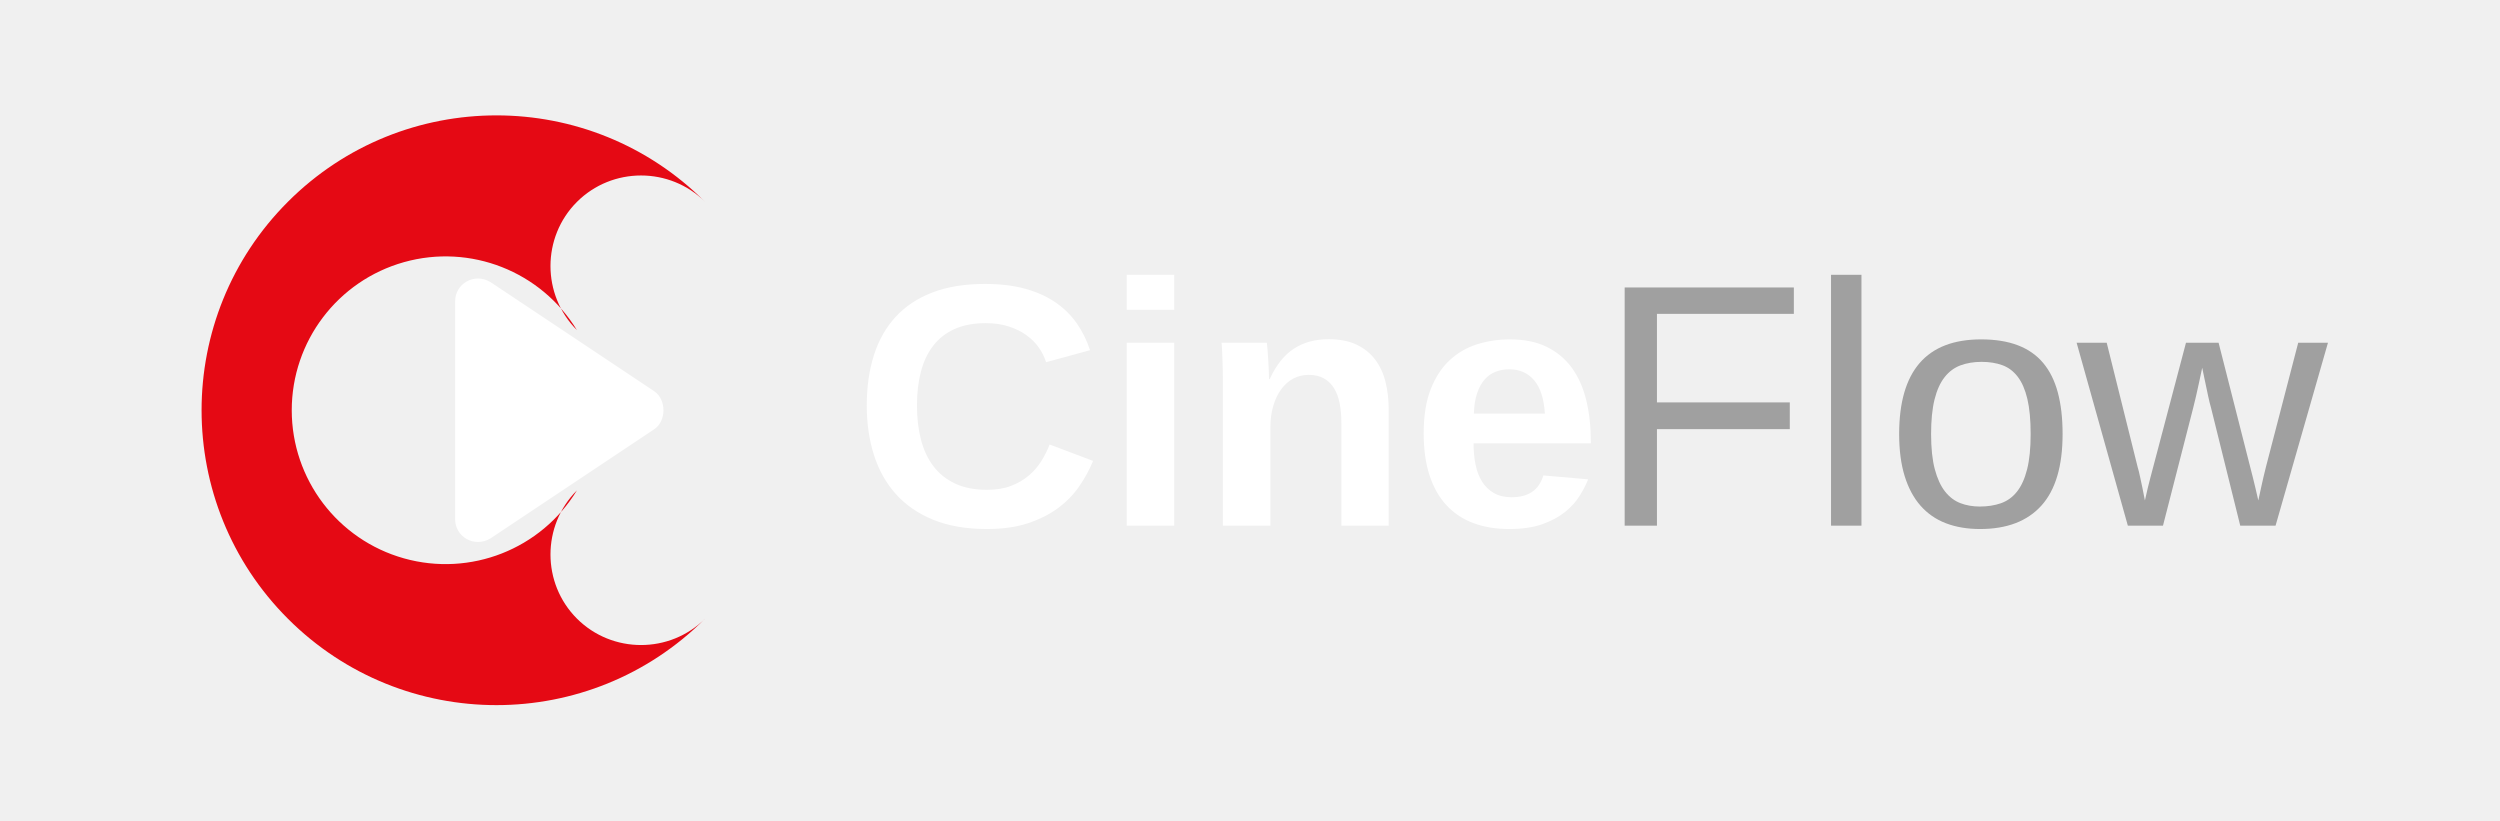
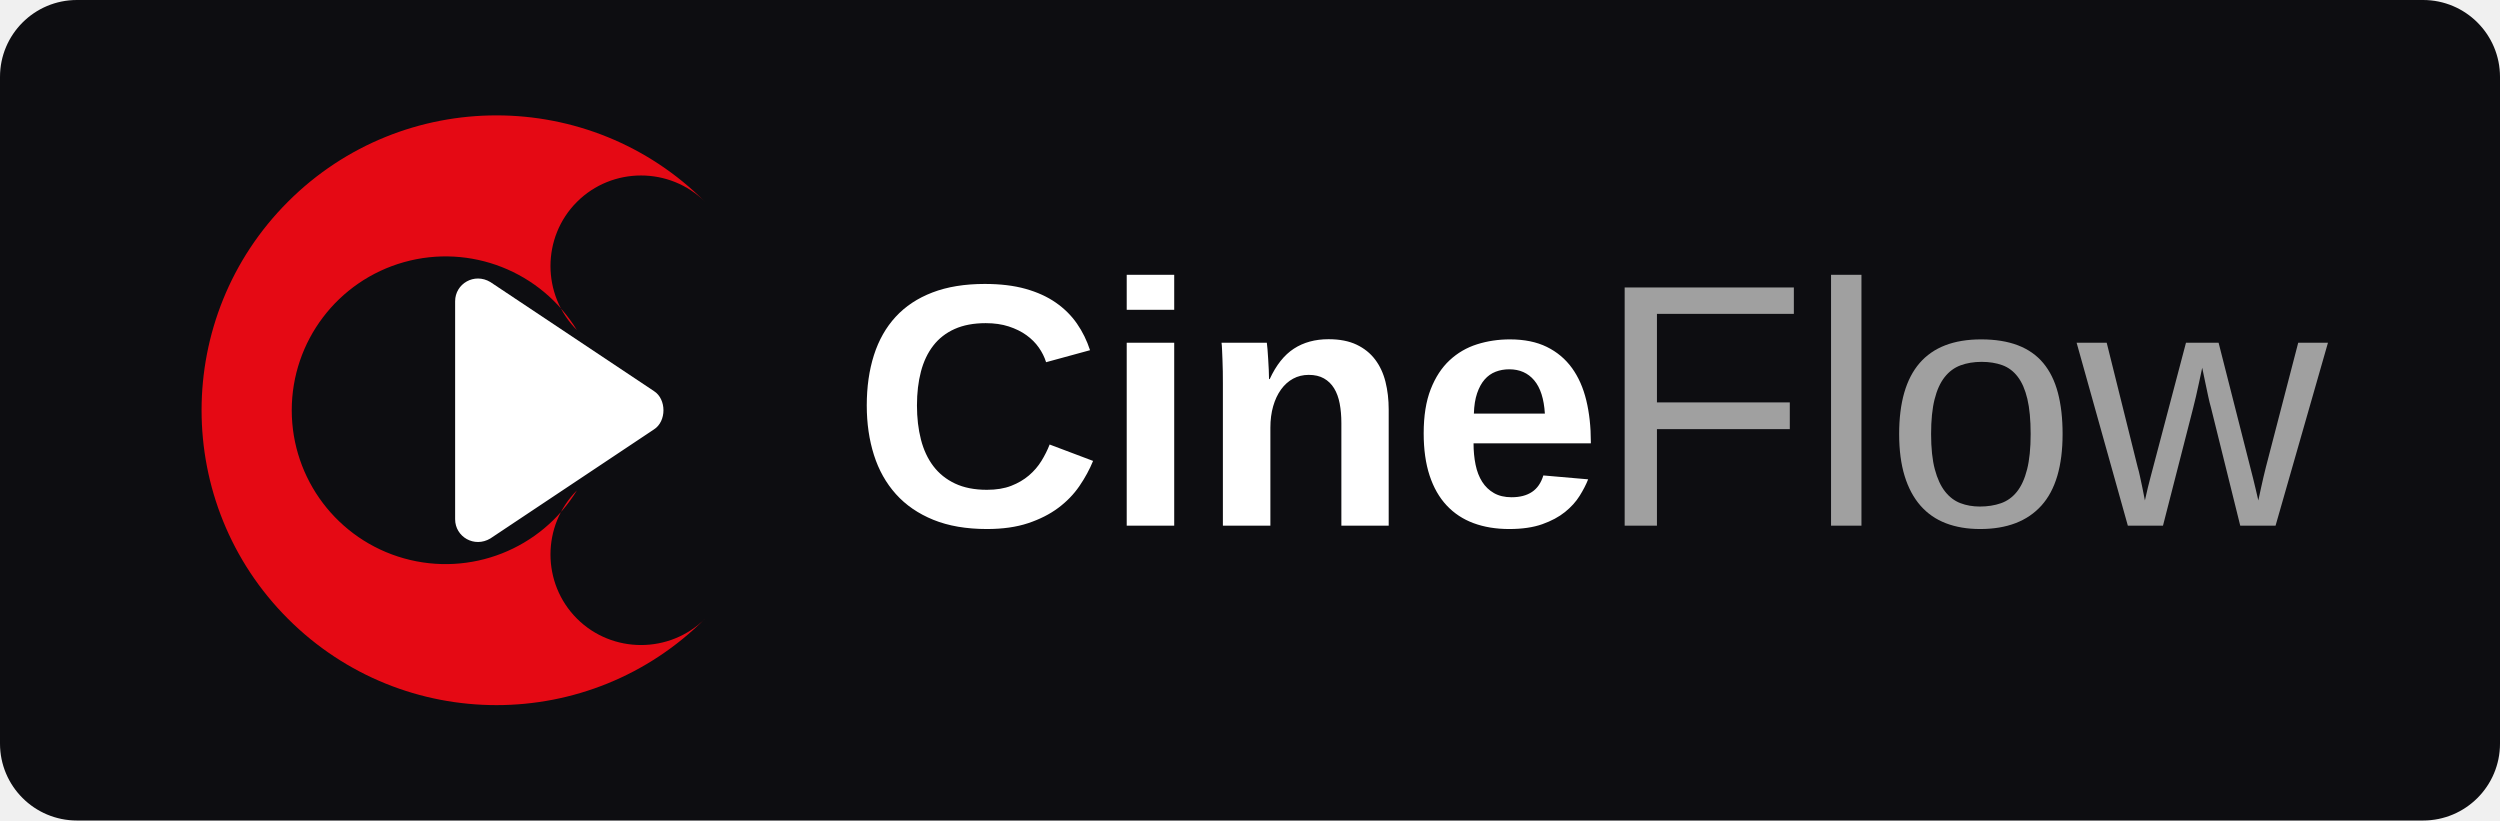
- <svg xmlns="http://www.w3.org/2000/svg" viewBox="0 0 780 256" width="780" height="256" role="img" aria-labelledby="lockup-dark-title">
+ <svg xmlns="http://www.w3.org/2000/svg" viewBox="0 0 780 256" width="780" height="256" role="img" aria-labelledby="title-dark">
+   <rect width="100%" height="100%" fill="#0D0D11" rx="24" />
  <g id="symbol" transform="translate(14, 0)">
    <path fill="#E50914" d="M 206 63 A 92 92 0 1 0 206 193 C 195 204 177 204 166 193 C 155 182 155 164 166 153 A 48 48 0 1 1 166 103 C 155 92 155 74 166 63 C 177 52 195 52 206 63 Z" />
    <path fill="#FFFFFF" d="M 128 94 C 128 88.5 134 85 139 88 L 190 122 C 194 124.5 194 131.5 190 134 L 139 168 C 134 171 128 167.5 128 162 Z" />
  </g>
  <g id="wordmark">
    <path fill="#FFFFFF" d="M307.924 152.82Q312.301 152.82 315.491 151.581Q318.682 150.342 321.028 148.338Q323.375 146.334 324.931 143.803Q326.486 141.271 327.488 138.688L341.041 143.803Q339.406 147.811 336.77 151.66Q334.133 155.51 330.178 158.463Q326.223 161.416 320.765 163.235Q315.307 165.055 307.924 165.055Q298.273 165.055 291.207 162.181Q284.141 159.307 279.526 154.165Q274.912 149.023 272.671 141.957Q270.43 134.891 270.43 126.506Q270.43 117.805 272.671 110.791Q274.912 103.777 279.447 98.847Q283.982 93.916 290.917 91.253Q297.852 88.59 307.238 88.59Q314.516 88.59 319.974 90.119Q325.432 91.648 329.413 94.417Q333.395 97.186 336.005 100.956Q338.615 104.727 340.092 109.262L326.381 113.006Q325.643 110.633 324.113 108.444Q322.584 106.256 320.237 104.568Q317.891 102.881 314.727 101.853Q311.562 100.824 307.555 100.824Q301.912 100.824 297.852 102.644Q293.791 104.463 291.181 107.838Q288.57 111.213 287.331 115.933Q286.092 120.652 286.092 126.506Q286.092 132.307 287.331 137.132Q288.57 141.957 291.207 145.438Q293.844 148.918 297.983 150.869Q302.123 152.82 307.924 152.82Z M351.535 96.658V85.742H366.354V96.658ZM351.535 164.0V106.941H366.354V164.0Z M418.508 164.0V131.99Q418.508 128.668 417.98 125.899Q417.453 123.131 416.24 121.153Q415.027 119.176 413.076 118.068Q411.125 116.961 408.33 116.961Q405.641 116.961 403.452 118.147Q401.264 119.334 399.682 121.522Q398.1 123.711 397.229 126.743Q396.359 129.775 396.359 133.414V164.0H381.541V119.703Q381.541 117.857 381.515 115.906Q381.488 113.955 381.409 112.188Q381.33 110.422 381.277 109.024Q381.225 107.627 381.119 106.941H395.252Q395.357 107.574 395.463 108.972Q395.568 110.369 395.674 112.057Q395.779 113.744 395.858 115.432Q395.938 117.119 395.938 118.279H396.148Q399.154 111.74 403.689 108.787Q408.225 105.834 414.5 105.834Q419.668 105.834 423.228 107.521Q426.787 109.209 429.028 112.162Q431.27 115.115 432.271 119.123Q433.273 123.131 433.273 127.771V164.0Z M470.873 165.055Q464.703 165.055 459.772 163.235Q454.842 161.416 451.361 157.698Q447.881 153.98 446.035 148.364Q444.189 142.748 444.189 135.207Q444.189 127.033 446.378 121.443Q448.566 115.854 452.284 112.399Q456.002 108.945 460.854 107.416Q465.705 105.887 471.084 105.887Q477.834 105.887 482.606 108.233Q487.379 110.58 490.438 114.799Q493.496 119.018 494.92 124.897Q496.344 130.777 496.344 137.896V138.318H459.746Q459.746 141.904 460.379 144.989Q461.012 148.074 462.436 150.315Q463.859 152.557 466.127 153.849Q468.395 155.141 471.611 155.141Q475.514 155.141 477.992 153.479Q480.471 151.818 481.525 148.338L495.5 149.551Q494.551 151.977 492.837 154.719Q491.123 157.461 488.275 159.755Q485.428 162.049 481.183 163.552Q476.938 165.055 470.873 165.055ZM470.873 115.221Q468.605 115.221 466.628 115.985Q464.65 116.75 463.2 118.411Q461.75 120.072 460.854 122.709Q459.957 125.346 459.852 129.037H482.0Q481.578 122.129 478.678 118.675Q475.777 115.221 470.873 115.221Z" />
    <path fill="#A0A0A0" d="M516.967 97.924V125.557H558.416V133.889H516.967V164.0H506.895V89.697H559.682V97.924Z M571.283 164.0V85.742H580.775V164.0Z M643.529 135.418Q643.529 150.395 636.938 157.725Q630.346 165.055 617.795 165.055Q611.836 165.055 607.143 163.262Q602.449 161.469 599.206 157.777Q595.963 154.086 594.249 148.522Q592.535 142.959 592.535 135.418Q592.535 105.887 618.111 105.887Q624.756 105.887 629.581 107.732Q634.406 109.578 637.491 113.27Q640.576 116.961 642.053 122.498Q643.529 128.035 643.529 135.418ZM633.562 135.418Q633.562 128.773 632.534 124.449Q631.506 120.125 629.528 117.541Q627.551 114.957 624.703 113.929Q621.855 112.9 618.27 112.9Q614.631 112.9 611.704 113.981Q608.777 115.062 606.721 117.673Q604.664 120.283 603.583 124.607Q602.502 128.932 602.502 135.418Q602.502 142.062 603.662 146.413Q604.822 150.764 606.853 153.348Q608.883 155.932 611.651 156.986Q614.42 158.041 617.689 158.041Q621.328 158.041 624.281 157.013Q627.234 155.984 629.291 153.4Q631.348 150.816 632.455 146.439Q633.562 142.062 633.562 135.418Z M709.975 164.0H698.953L689.83 127.191Q689.408 125.768 688.96 123.658Q688.512 121.549 688.09 119.545Q687.562 117.225 687.088 114.746Q686.613 117.119 686.086 119.439Q685.664 121.443 685.163 123.605Q684.662 125.768 684.24 127.402L674.854 164.0H663.885L647.906 106.941H657.293L666.943 145.701Q667.312 146.914 667.682 148.681Q668.051 150.447 668.42 152.135Q668.789 154.086 669.211 156.143Q669.633 154.139 670.107 152.24Q670.529 150.605 670.951 148.918Q671.373 147.23 671.689 146.123L682.025 106.941H692.203L702.17 146.123Q702.539 147.494 702.961 149.234Q703.383 150.975 703.752 152.504Q704.174 154.297 704.596 156.143Q705.018 154.139 705.439 152.24Q705.809 150.605 706.204 148.839Q706.6 147.072 706.969 145.701L717.041 106.941H726.322Z" />
  </g>
</svg>
